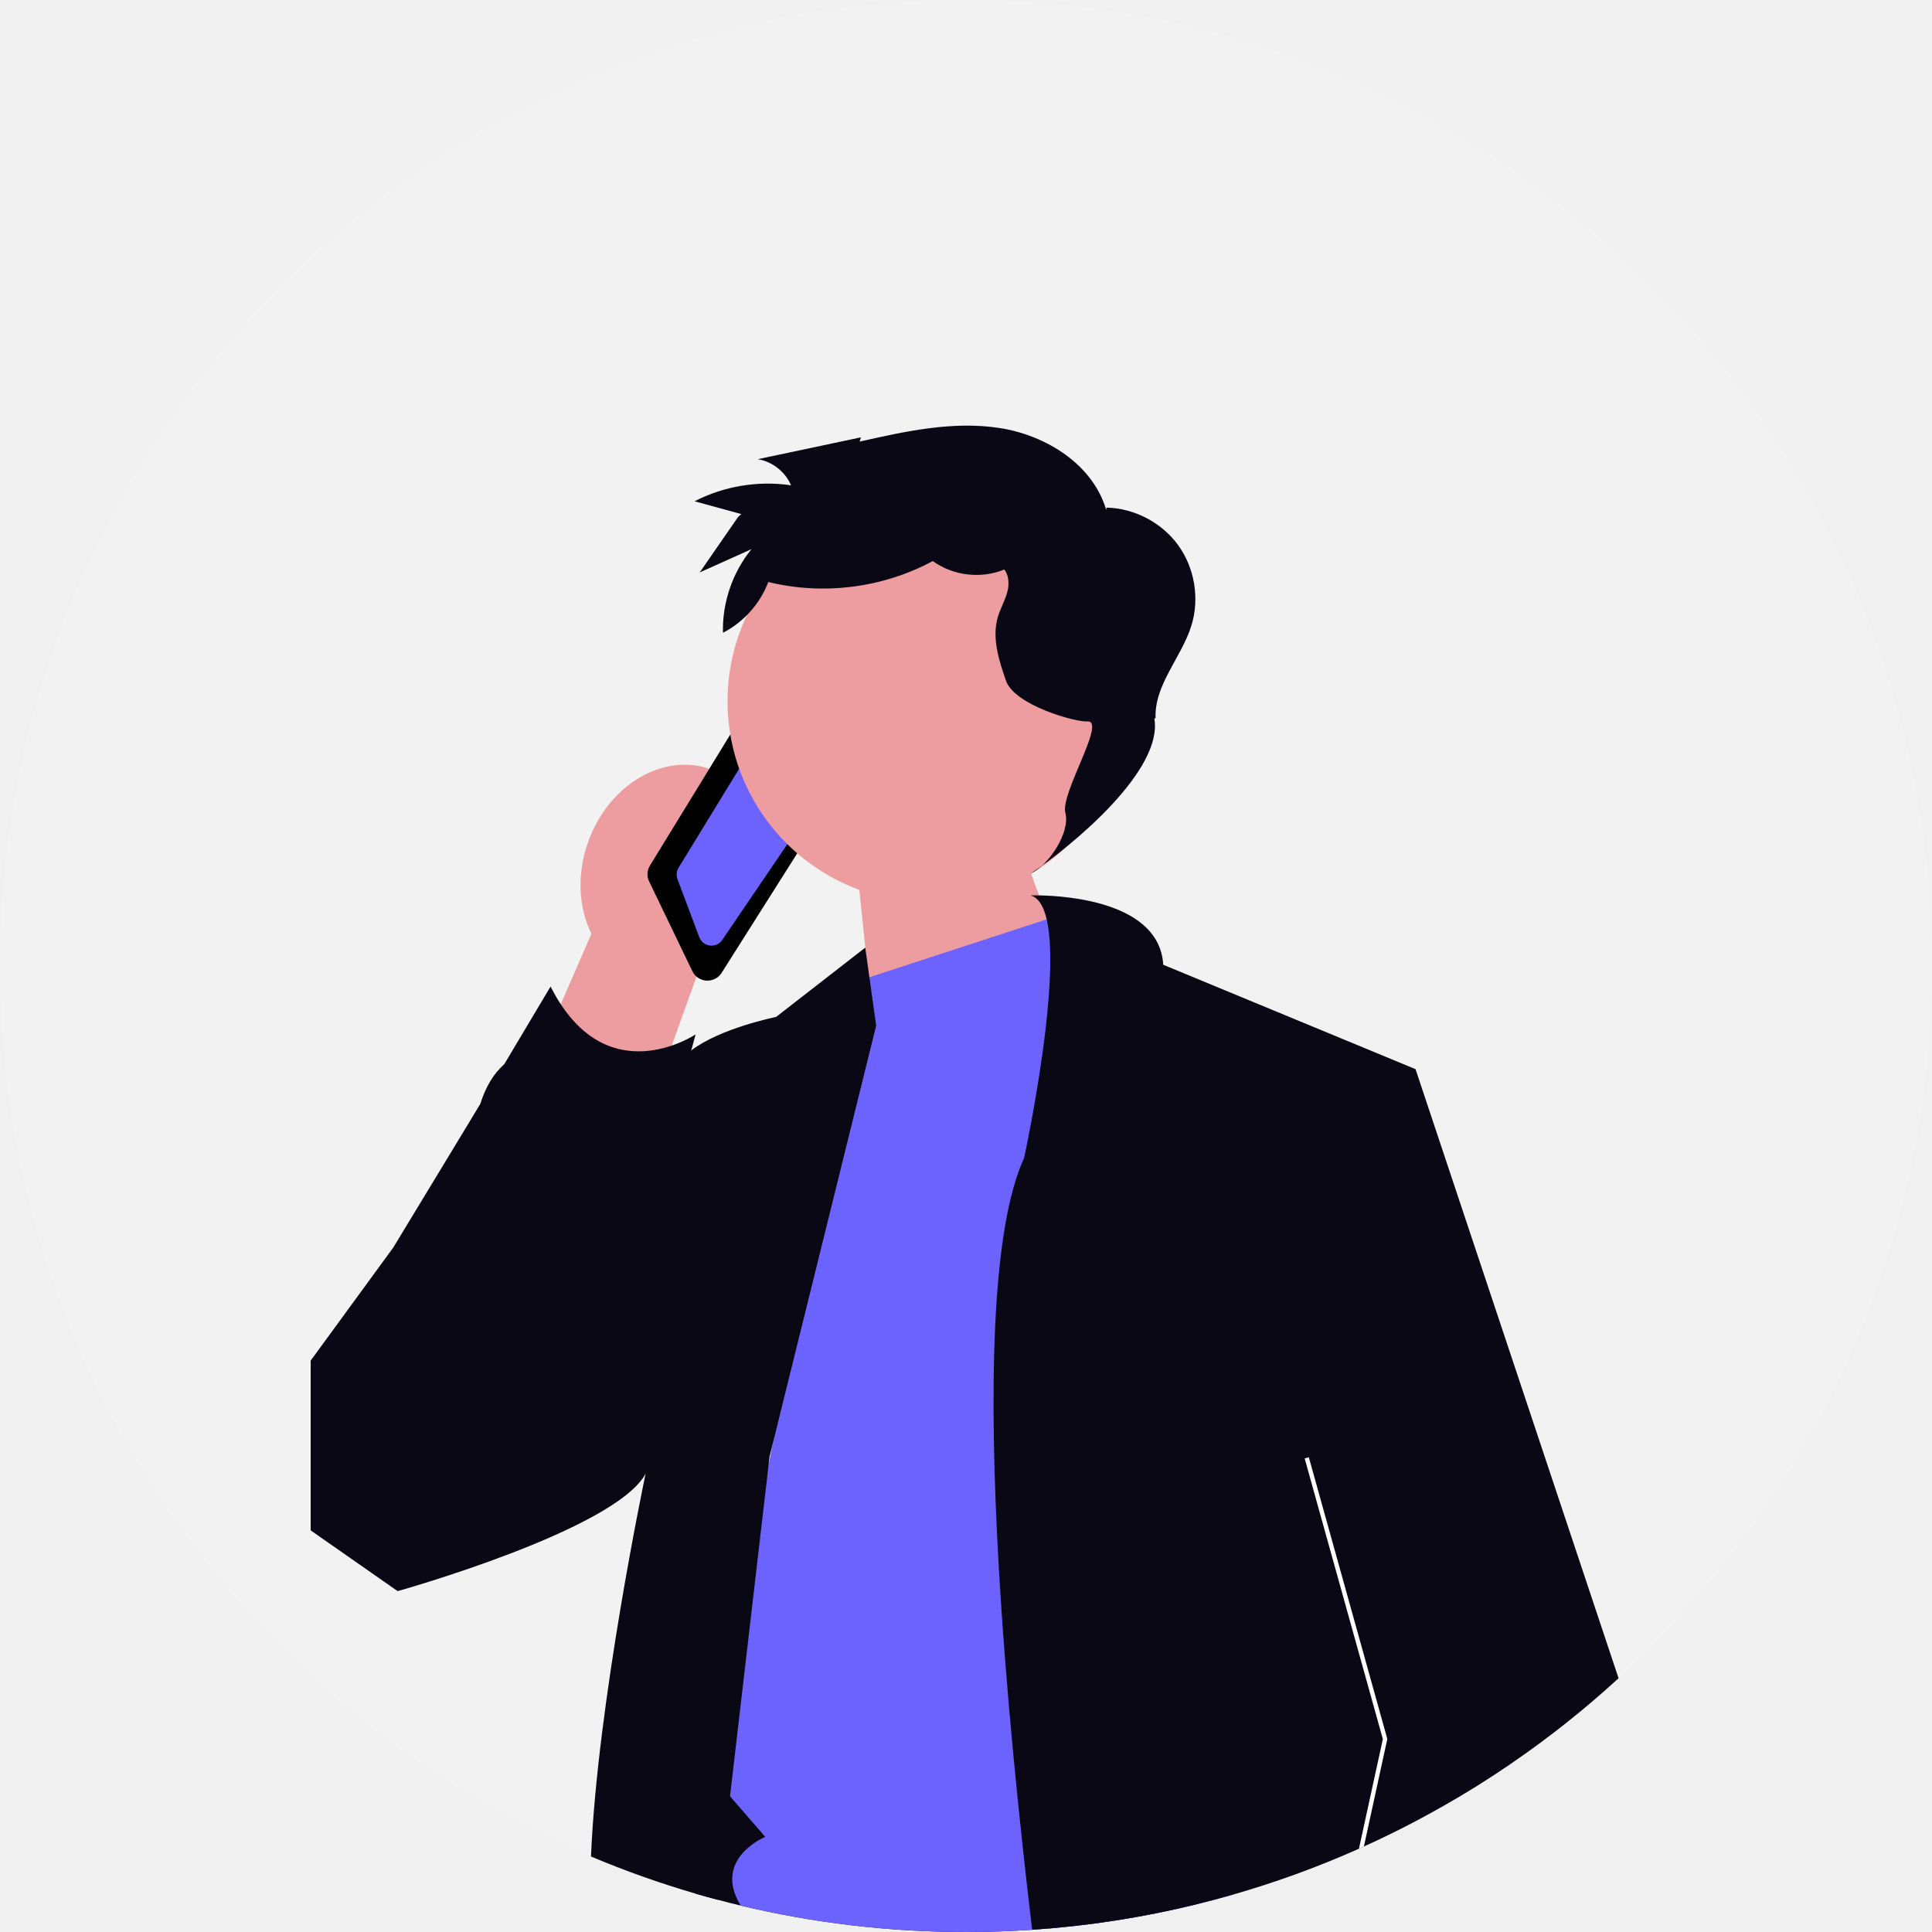
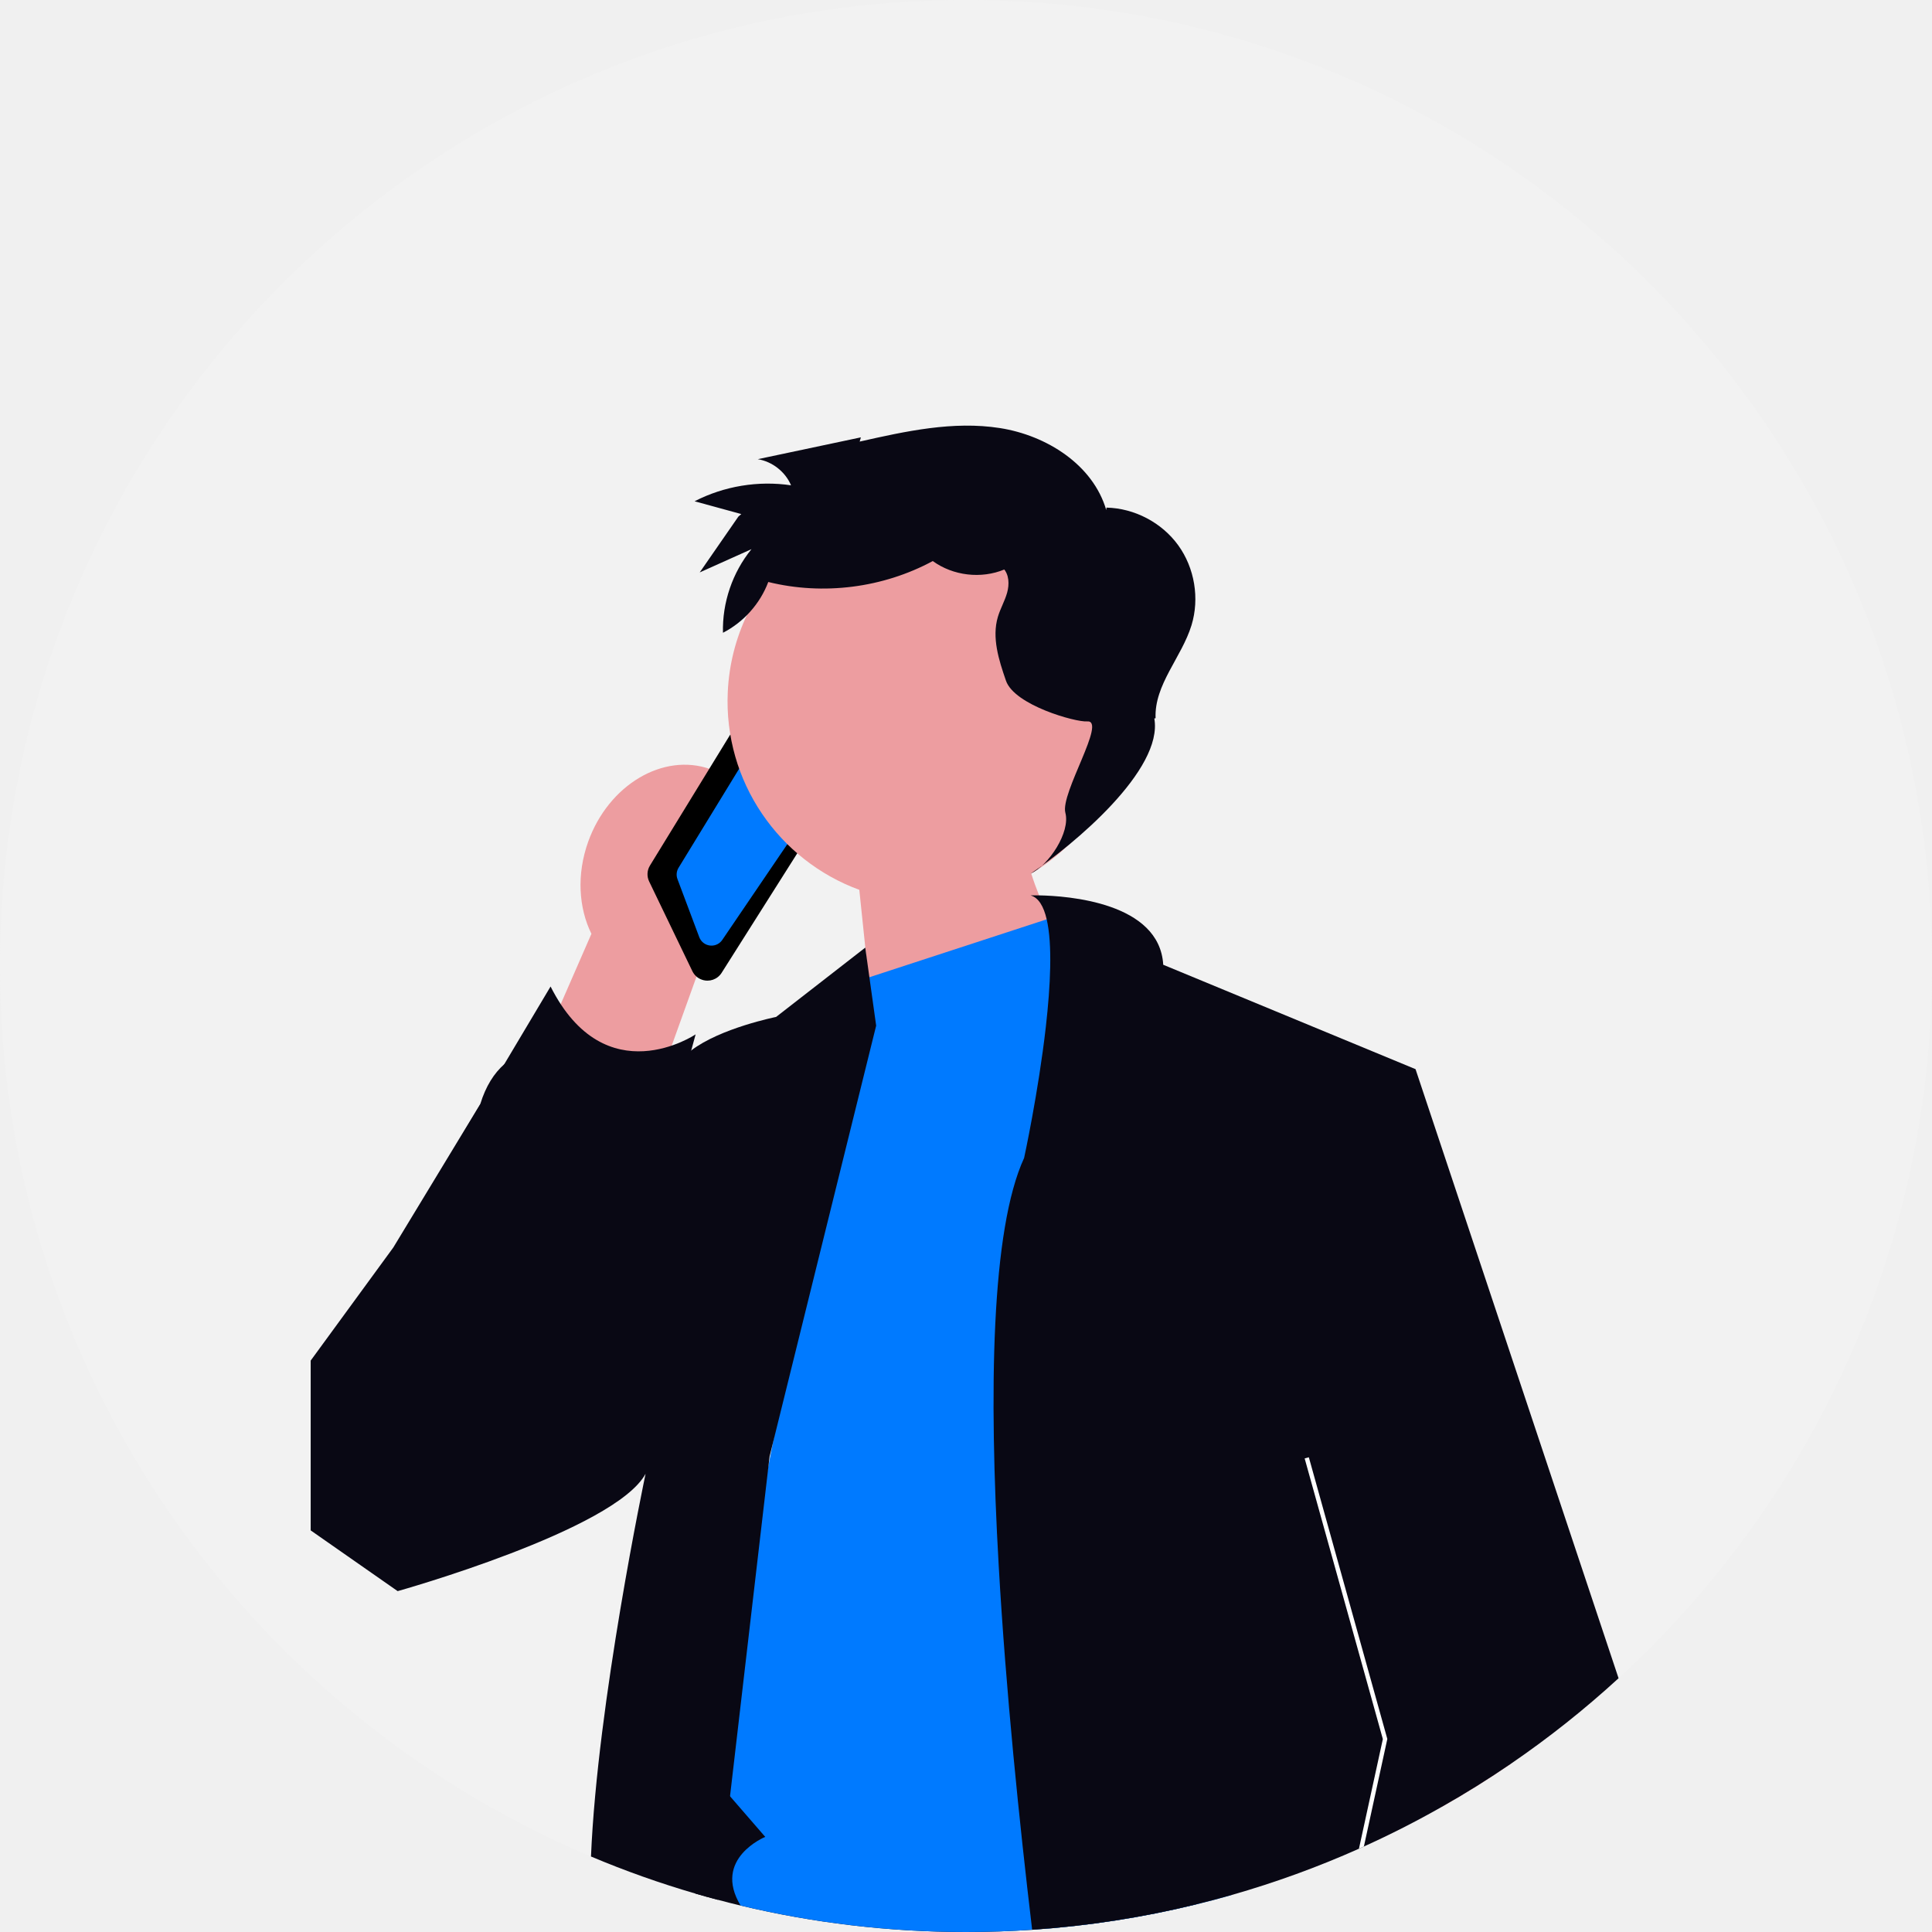
<svg xmlns="http://www.w3.org/2000/svg" width="743" height="743" viewBox="0 0 743 743" role="img" artist="Katerina Limpitsouni" source="https://undraw.co/">
  <path d="M743,371.5c0,108.42-46.45,206-120.54,273.91-12.96,11.89-26.77,22.87-41.33,32.83-8.68,5.95-17.62,11.53-26.81,16.72-9.67,5.49-19.61,10.55-29.801,15.16-.63.29-1.26.57-1.899.85-15.8,7.05-32.19,13.021-49.061,17.83-4.52,1.29-9.069,2.5-13.659,3.61-20.381,4.98-41.42,8.28-62.96,9.73-8.41.57-16.891.86-25.44.86-29.85,0-58.87-3.52-86.68-10.17-2.91-.69-5.82-1.42-8.7-2.2-2.88-.75-5.75-1.55-8.601-2.38-13.76-4-27.189-8.78-40.239-14.28C93.74,657.66,0,525.52,0,371.5,0,166.33,166.33,0,371.5,0s371.5,166.33,371.5,371.5Z" fill="#f2f2f2" />
  <path d="M459.9,601.97v130.44c-20.381,4.98-41.42,8.28-62.96,9.73-8.41.57-16.891.86-25.44.86-29.85,0-58.87-3.52-86.68-10.17-2.91-.69-5.82-1.42-8.7-2.2-2.88-.75-5.75-1.55-8.601-2.38v-126.28h192.381Z" fill="#090814" />
  <path d="M268.51,373.78l-53.593,149.127-53.592-12.323,66.122-151.462c-4.906-9.953-5.739-22.828-1.267-35.356,7.826-21.922,28.877-34.443,47.02-27.967,18.143,6.477,26.506,29.498,18.68,51.421-4.473,12.529-13.271,21.965-23.371,26.561l-0.0 0Z" fill="#ed9da0" />
  <path d="M272.078,377.134c-.492,0-.988-.056-1.478-.172-1.906-.446-3.488-1.714-4.337-3.478l-16.607-34.474c-.956-1.983-.838-4.288.314-6.165l38.016-62.006c1.029-1.678,2.741-2.78,4.693-3.025l6.85-.856c2.642-.322,5.268,1.037,6.508,3.404l15.095,28.817c1.063,2.032.962,4.497-.263,6.438l-43.353,68.517c-.4.631-.9,1.181-1.485,1.637-1.147.894-2.534,1.362-3.952,1.362Z" />
-   <path d="M273.628,363.664c-.199,0-.4-.011-.603-.036-1.869-.222-3.442-1.456-4.104-3.218l-8.377-22.314c-.547-1.459-.395-3.057.417-4.383l33.328-54.483c.905-1.48,2.48-2.377,4.215-2.4,1.807.021,3.336.836,4.282,2.294l13.283,20.526c1.098,1.696,1.073,3.875-.062,5.548l-38.235,56.269c-.943,1.389-2.493,2.197-4.143,2.197Z" fill="#6c63ff" />
+   <path d="M273.628,363.664c-.199,0-.4-.011-.603-.036-1.869-.222-3.442-1.456-4.104-3.218l-8.377-22.314c-.547-1.459-.395-3.057.417-4.383l33.328-54.483c.905-1.48,2.48-2.377,4.215-2.4,1.807.021,3.336.836,4.282,2.294l13.283,20.526c1.098,1.696,1.073,3.875-.062,5.548l-38.235,56.269c-.943,1.389-2.493,2.197-4.143,2.197Z" fill="#007AFF" />
  <path d="M434.115,273.282c1.984-42.59-30.933-78.724-73.523-80.708-42.59-1.984-78.724,30.933-80.708,73.523-1.609,34.54,19.739,64.831,50.584,76.106l10.318,99.217,78.948-59.791s-15.444-21.677-23.15-45.667c21.453-12.841,36.28-35.833,37.531-62.681h0Z" fill="#ed9da0" />
-   <path d="M280.75,690.8l-8.21-9.47,15.5-79.36,7.56-38.71,1.521-7.82,30.63-156.82,3.34-21.74,2.891-.94.369-.12,68.181-22.27.93-.31,9.6-3.13,25.931,20.91,34.569,357.78c-4.52,1.29-9.069,2.5-13.659,3.61-20.381,4.98-41.42,8.28-62.96,9.73-8.41.57-16.891.86-25.44.86-29.85,0-58.87-3.52-86.68-10.17-10.95-18.09,9.47-26.41,9.47-26.41l-13.54-15.62Z" fill="#6c63ff" />
+   <path d="M280.75,690.8l-8.21-9.47,15.5-79.36,7.56-38.71,1.521-7.82,30.63-156.82,3.34-21.74,2.891-.94.369-.12,68.181-22.27.93-.31,9.6-3.13,25.931,20.91,34.569,357.78c-4.52,1.29-9.069,2.5-13.659,3.61-20.381,4.98-41.42,8.28-62.96,9.73-8.41.57-16.891.86-25.44.86-29.85,0-58.87-3.52-86.68-10.17-10.95-18.09,9.47-26.41,9.47-26.41l-13.54-15.62Z" fill="#007AFF" />
  <path d="M336.95,394.44l-.74,2.98-39.09,158.02-1.16,4.71-.36,3.11-4.51,38.71-10.34,88.83-4.63,39.83c-2.88-.75-5.75-1.55-8.601-2.38-13.76-4-27.189-8.78-40.239-14.28,2.46-59.05,20.7-145.76,21-147.21-11.75,21.74-95.351,45.15-95.351,45.15l-33.449-23.36v-65.3l31.779-43.5,33.46-55.2c2.13-6.91,5.311-11.83,9.2-15.26,4.16-3.69,9.13-5.66,14.48-6.54,16.47-2.7,36.56,4.97,47.8,5.28,3.18.1,5.66-.4,7.14-1.88.75-.75,1.58-1.47,2.48-2.16,11.16-8.6,32.649-12.9,32.649-12.9l34.29-26.66.09.62,1.5,10.77,2.601,18.62Z" fill="#090814" />
  <path d="M386.266,219c-8.919,3.712-19.729,2.443-27.546-3.233-19.134,10.333-42.148,13.262-63.26,8.051-3.145,8.351-9.483,15.454-17.423,19.526-.313-11.56,3.652-23.188,10.962-32.15-6.636,2.982-13.272,5.965-19.908,8.947,4.955-7.157,9.91-14.314,14.865-21.47l1.13-.977c-5.989-1.639-11.978-3.278-17.967-4.917,11.325-5.837,24.499-8.016,37.101-6.137-2.21-5.214-7.215-9.142-12.804-10.05,13.217-2.798,26.434-5.595,39.651-8.393l-.452,1.627c17.728-3.995,35.971-8.012,53.925-5.2,17.954,2.812,35.801,14.083,40.898,31.527l.084-.936c10.765.236,21.289,5.759,27.597,14.485,6.309,8.725,8.256,20.45,5.106,30.746-3.778,12.35-14.371,22.856-13.816,35.76l-.486.101c3.507,19.706-30.963,48.541-47.593,59.679,7.046-3.286,15.377-15.905,13.383-23.42-1.994-7.515,16.113-35.769,8.364-35.129-4.35.359-27.96-6.234-31.21-15.66-2.739-7.941-5.5-16.526-3.1-24.576.947-3.176,2.662-6.086,3.552-9.278s.786-6.982-1.503-9.378l.448.454Z" fill="#090814" />
  <path d="M235.332,515.493l32.191-117.707s-34.678,23.42-55.787-18.401l-58.802,98.697,82.398,37.411Z" fill="#090814" />
  <path d="M581.13,678.24c-8.68,5.95-17.62,11.53-26.81,16.72l7.6-21.14,19.21,4.42Z" fill="#ed9da0" />
  <path d="M622.46,645.41c-12.96,11.89-26.77,22.87-41.33,32.83-8.68,5.95-17.62,11.53-26.81,16.72-9.67,5.49-19.61,10.55-29.801,15.16-.63.29-1.26.57-1.899.85-15.8,7.05-32.19,13.021-49.061,17.83-4.52,1.29-9.069,2.5-13.659,3.61-20.381,4.98-41.42,8.28-62.96,9.73-4.921-41.3-10.12-91.87-12.87-140.17-3.801-66.69-2.931-129.04,9.779-156.65,0,0,5.48-25.18,8.351-50.41,1.8-15.84,2.58-31.69.33-41.36-1.16-5.01-3.141-8.36-6.2-9.2,0,0,1.22-.04,3.27-.01h.011c11.05.2,46.33,2.71,47.739,26.68l97.03,40.15,78.08,234.24Z" fill="#090814" />
  <path d="M533.53,668.76l-9.011,41.36c-.63.29-1.26.57-1.899.85l9.189-42.16-30.069-107.93,1.609-.44,30.181,108.32Z" fill="#fff" />
</svg>
